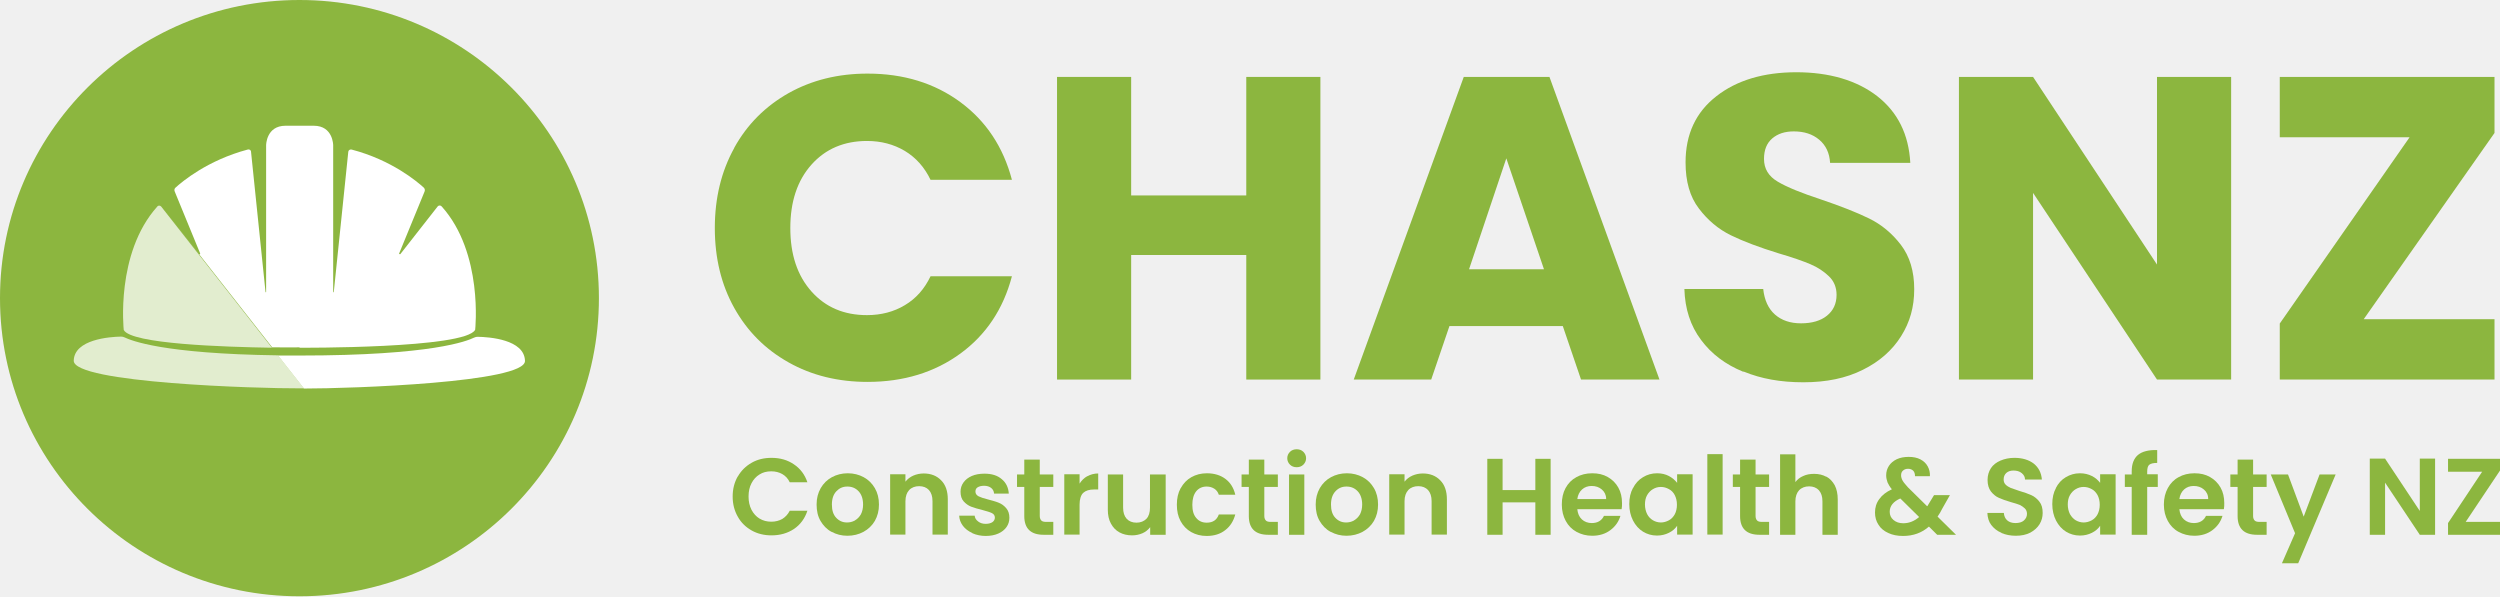
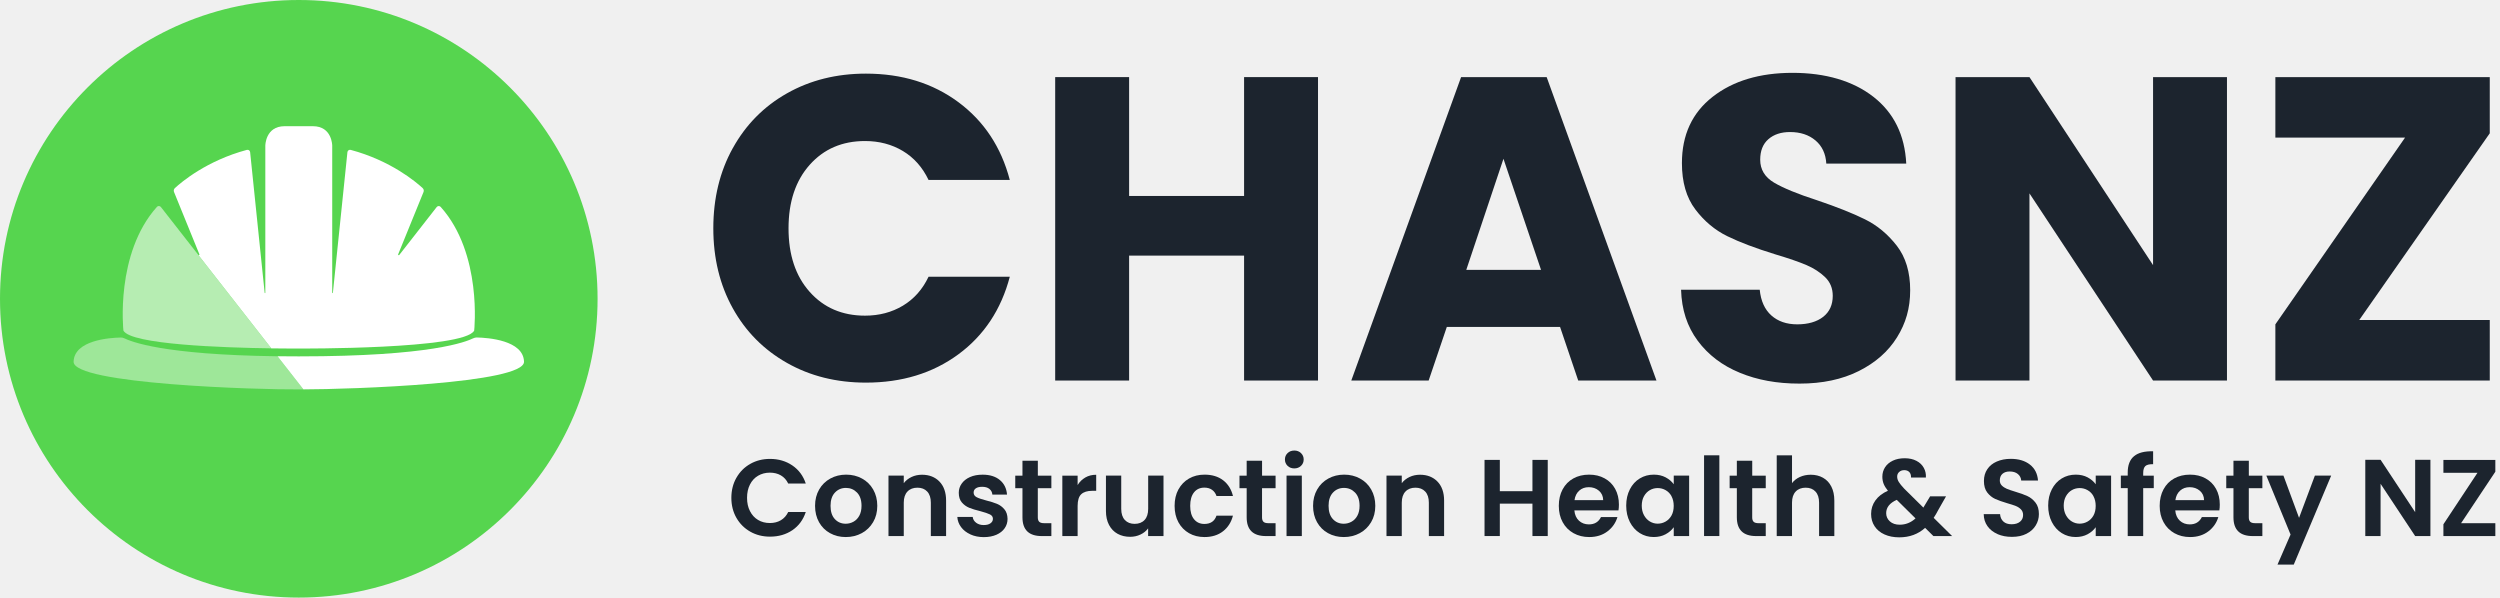
- <svg xmlns="http://www.w3.org/2000/svg" width="281" height="67" viewBox="0 0 281 67" fill="none">
-   <g clip-path="url(#clip0_653_1956)">
-     <path d="M82.528 16.613C83.983 13.979 86.033 11.938 88.634 10.468C91.257 8.998 94.21 8.273 97.517 8.273C101.573 8.273 105.055 9.349 107.943 11.477C110.831 13.606 112.77 16.525 113.74 20.212H104.593C103.909 18.785 102.939 17.71 101.705 16.964C100.448 16.218 99.038 15.845 97.451 15.845C94.894 15.845 92.8 16.723 91.213 18.5C89.626 20.278 88.832 22.648 88.832 25.632C88.832 28.617 89.626 30.987 91.213 32.765C92.8 34.542 94.872 35.42 97.451 35.42C99.038 35.42 100.471 35.047 101.705 34.301C102.961 33.555 103.909 32.48 104.593 31.053H113.74C112.77 34.74 110.831 37.637 107.943 39.743C105.055 41.85 101.573 42.926 97.517 42.926C94.21 42.926 91.235 42.201 88.634 40.731C86.01 39.261 83.983 37.22 82.528 34.608C81.073 31.997 80.346 29.012 80.346 25.632C80.346 22.253 81.073 19.268 82.528 16.635V16.613Z" fill="#8CB63F" />
-     <path d="M148.413 8.646V42.662H140.081V28.661H127.142V42.662H118.81V8.646H127.142V21.968H140.081V8.646H148.413Z" fill="#8CB63F" />
-     <path d="M175.68 36.649H162.917L160.868 42.662H152.161L164.527 8.646H174.159L186.525 42.662H177.708L175.658 36.649H175.68ZM173.542 30.263L169.31 17.798L165.122 30.263H173.542Z" fill="#8CB63F" />
-     <path d="M195.937 41.785C193.953 40.972 192.366 39.787 191.198 38.207C190.008 36.627 189.391 34.718 189.324 32.48H198.186C198.318 33.73 198.759 34.696 199.508 35.354C200.258 36.013 201.227 36.342 202.44 36.342C203.652 36.342 204.644 36.057 205.349 35.486C206.055 34.916 206.43 34.147 206.43 33.138C206.43 32.304 206.143 31.602 205.57 31.053C204.997 30.504 204.313 30.044 203.476 29.692C202.638 29.341 201.47 28.924 199.949 28.485C197.745 27.805 195.937 27.125 194.549 26.445C193.16 25.764 191.948 24.755 190.956 23.438C189.942 22.121 189.457 20.387 189.457 18.259C189.457 15.099 190.603 12.619 192.917 10.819C195.21 9.02 198.23 8.12 201.911 8.12C205.592 8.12 208.7 9.02 211.014 10.819C213.307 12.619 214.541 15.099 214.718 18.303H205.702C205.636 17.205 205.239 16.349 204.49 15.713C203.74 15.077 202.793 14.769 201.624 14.769C200.61 14.769 199.817 15.033 199.2 15.559C198.582 16.086 198.274 16.854 198.274 17.864C198.274 18.961 198.781 19.817 199.839 20.431C200.875 21.046 202.506 21.704 204.71 22.428C206.915 23.175 208.7 23.877 210.089 24.557C211.477 25.238 212.668 26.225 213.66 27.52C214.651 28.815 215.158 30.483 215.158 32.502C215.158 34.52 214.674 36.21 213.682 37.79C212.69 39.37 211.257 40.643 209.383 41.565C207.51 42.509 205.283 42.969 202.704 42.969C200.125 42.969 197.965 42.575 195.981 41.763L195.937 41.785Z" fill="#8CB63F" />
-     <path d="M250.78 42.662H242.447L228.516 21.682V42.662H220.184V8.646H228.516L242.447 29.736V8.646H250.78V42.662Z" fill="#8CB63F" />
-     <path d="M265.68 35.881H280.383V42.662H256.246V36.364L270.838 15.428H256.246V8.646H280.383V14.945L265.68 35.881Z" fill="#8CB63F" />
-     <path d="M82.924 53.569C83.299 52.911 83.828 52.384 84.49 52.011C85.151 51.638 85.878 51.462 86.716 51.462C87.686 51.462 88.523 51.704 89.229 52.187C89.956 52.669 90.463 53.35 90.75 54.206H88.766C88.567 53.789 88.303 53.503 87.928 53.284C87.576 53.086 87.157 52.977 86.694 52.977C86.187 52.977 85.746 53.086 85.371 53.328C84.975 53.569 84.688 53.898 84.468 54.315C84.247 54.732 84.137 55.237 84.137 55.808C84.137 56.378 84.247 56.861 84.468 57.3C84.688 57.717 84.997 58.068 85.371 58.288C85.768 58.529 86.209 58.639 86.694 58.639C87.157 58.639 87.576 58.529 87.928 58.331C88.281 58.112 88.567 57.805 88.766 57.41H90.75C90.463 58.288 89.956 58.968 89.251 59.451C88.523 59.933 87.686 60.175 86.716 60.175C85.9 60.175 85.151 59.999 84.49 59.626C83.828 59.253 83.299 58.748 82.924 58.068C82.55 57.41 82.351 56.663 82.351 55.808C82.351 54.952 82.55 54.206 82.924 53.547V53.569Z" fill="#8CB63F" />
-     <path d="M93.461 59.78C92.932 59.494 92.535 59.078 92.227 58.551C91.918 58.024 91.786 57.41 91.786 56.707C91.786 56.005 91.94 55.413 92.249 54.864C92.557 54.337 92.976 53.92 93.505 53.635C94.034 53.35 94.629 53.196 95.29 53.196C95.952 53.196 96.547 53.35 97.076 53.635C97.605 53.92 98.024 54.337 98.332 54.864C98.641 55.391 98.795 56.005 98.795 56.707C98.795 57.41 98.641 58.002 98.332 58.551C98.024 59.078 97.583 59.494 97.054 59.78C96.525 60.065 95.908 60.219 95.246 60.219C94.585 60.219 94.012 60.065 93.483 59.78H93.461ZM96.106 58.485C96.371 58.331 96.591 58.112 96.767 57.805C96.922 57.497 97.01 57.146 97.01 56.707C97.01 56.071 96.833 55.566 96.503 55.215C96.172 54.864 95.753 54.688 95.246 54.688C94.739 54.688 94.343 54.864 94.012 55.215C93.681 55.566 93.505 56.049 93.505 56.707C93.505 57.366 93.659 57.849 93.99 58.2C94.321 58.551 94.717 58.726 95.202 58.726C95.511 58.726 95.797 58.66 96.084 58.507L96.106 58.485Z" fill="#8CB63F" />
-     <path d="M105.783 53.986C106.29 54.491 106.532 55.215 106.532 56.115V60.087H104.813V56.334C104.813 55.786 104.681 55.391 104.416 55.083C104.152 54.798 103.777 54.645 103.314 54.645C102.851 54.645 102.454 54.798 102.19 55.083C101.925 55.369 101.771 55.786 101.771 56.334V60.087H100.052V53.306H101.771V54.14C101.992 53.854 102.3 53.613 102.653 53.459C103.005 53.306 103.402 53.218 103.821 53.218C104.637 53.218 105.298 53.481 105.783 53.986Z" fill="#8CB63F" />
-     <path d="M109.288 59.911C108.847 59.714 108.494 59.451 108.23 59.099C107.965 58.748 107.833 58.375 107.811 57.958H109.552C109.574 58.222 109.706 58.441 109.949 58.617C110.169 58.792 110.456 58.88 110.787 58.88C111.117 58.88 111.36 58.814 111.558 58.682C111.734 58.551 111.823 58.375 111.823 58.178C111.823 57.958 111.712 57.783 111.492 57.673C111.271 57.563 110.897 57.454 110.412 57.322C109.905 57.19 109.486 57.081 109.155 56.949C108.825 56.817 108.56 56.62 108.318 56.356C108.075 56.093 107.965 55.72 107.965 55.259C107.965 54.886 108.075 54.535 108.296 54.227C108.516 53.92 108.825 53.679 109.222 53.503C109.618 53.328 110.103 53.24 110.654 53.24C111.47 53.24 112.109 53.438 112.594 53.855C113.079 54.249 113.343 54.798 113.388 55.478H111.734C111.712 55.215 111.602 54.996 111.404 54.842C111.205 54.688 110.941 54.601 110.61 54.601C110.302 54.601 110.059 54.666 109.883 54.776C109.706 54.886 109.64 55.039 109.64 55.259C109.64 55.478 109.751 55.654 109.993 55.786C110.213 55.895 110.588 56.027 111.051 56.137C111.536 56.269 111.955 56.378 112.263 56.51C112.594 56.642 112.859 56.839 113.101 57.124C113.344 57.41 113.454 57.761 113.454 58.2C113.454 58.595 113.344 58.946 113.123 59.253C112.903 59.56 112.594 59.802 112.197 59.977C111.801 60.153 111.316 60.241 110.787 60.241C110.258 60.241 109.729 60.131 109.288 59.933V59.911Z" fill="#8CB63F" />
-     <path d="M116.87 54.732V58.002C116.87 58.222 116.936 58.397 117.047 58.507C117.157 58.617 117.333 58.661 117.598 58.661H118.391V60.109H117.311C115.856 60.109 115.129 59.407 115.129 58.002V54.732H114.313V53.328H115.129V51.66H116.87V53.328H118.391V54.732H116.87Z" fill="#8CB63F" />
-     <path d="M122.227 53.525C122.579 53.328 122.998 53.218 123.439 53.218V55.018H122.976C122.425 55.018 122.028 55.149 121.764 55.391C121.499 55.632 121.345 56.093 121.345 56.707V60.087H119.625V53.306H121.345V54.359C121.565 54.008 121.852 53.723 122.204 53.525H122.227Z" fill="#8CB63F" />
-     <path d="M131.022 53.328V60.109H129.28V59.253C129.06 59.538 128.773 59.78 128.421 59.934C128.068 60.087 127.671 60.175 127.252 60.175C126.723 60.175 126.238 60.065 125.842 59.846C125.423 59.626 125.114 59.297 124.872 58.858C124.629 58.419 124.519 57.893 124.519 57.3V53.328H126.238V57.059C126.238 57.607 126.371 58.002 126.635 58.309C126.9 58.595 127.274 58.748 127.737 58.748C128.2 58.748 128.575 58.595 128.861 58.309C129.126 58.024 129.258 57.607 129.258 57.059V53.328H131H131.022Z" fill="#8CB63F" />
-     <path d="M132.719 54.864C133.005 54.337 133.402 53.92 133.909 53.635C134.416 53.35 134.989 53.196 135.651 53.196C136.488 53.196 137.194 53.416 137.745 53.833C138.296 54.249 138.67 54.842 138.847 55.61H136.995C136.907 55.325 136.731 55.083 136.488 54.93C136.246 54.776 135.959 54.688 135.629 54.688C135.144 54.688 134.747 54.864 134.46 55.215C134.174 55.566 134.019 56.071 134.019 56.729C134.019 57.388 134.152 57.87 134.46 58.222C134.747 58.573 135.144 58.748 135.629 58.748C136.334 58.748 136.775 58.441 136.995 57.827H138.847C138.648 58.551 138.296 59.143 137.723 59.582C137.172 60.021 136.466 60.241 135.629 60.241C134.967 60.241 134.394 60.087 133.887 59.802C133.38 59.516 132.983 59.099 132.697 58.573C132.41 58.046 132.278 57.432 132.278 56.729C132.278 56.027 132.41 55.413 132.697 54.886L132.719 54.864Z" fill="#8CB63F" />
-     <path d="M142.109 54.732V58.002C142.109 58.222 142.175 58.397 142.286 58.507C142.396 58.617 142.572 58.661 142.837 58.661H143.63V60.109H142.55C141.095 60.109 140.368 59.407 140.368 58.002V54.732H139.552V53.328H140.368V51.66H142.109V53.328H143.63V54.732H142.109Z" fill="#8CB63F" />
-     <path d="M144.997 52.23C144.798 52.033 144.688 51.792 144.688 51.506C144.688 51.221 144.798 50.98 144.997 50.782C145.195 50.585 145.46 50.497 145.746 50.497C146.033 50.497 146.297 50.585 146.496 50.782C146.694 50.98 146.804 51.221 146.804 51.506C146.804 51.792 146.694 52.033 146.496 52.23C146.297 52.428 146.033 52.516 145.746 52.516C145.46 52.516 145.195 52.428 144.997 52.23ZM146.606 53.328V60.109H144.887V53.328H146.606Z" fill="#8CB63F" />
-     <path d="M149.56 59.78C149.031 59.494 148.634 59.078 148.325 58.551C148.017 58.024 147.884 57.41 147.884 56.707C147.884 56.005 148.039 55.413 148.347 54.864C148.656 54.337 149.075 53.92 149.604 53.635C150.133 53.35 150.728 53.196 151.389 53.196C152.05 53.196 152.645 53.35 153.175 53.635C153.704 53.92 154.122 54.337 154.431 54.864C154.74 55.391 154.894 56.005 154.894 56.707C154.894 57.41 154.74 58.002 154.431 58.551C154.122 59.078 153.682 59.494 153.152 59.78C152.623 60.065 152.006 60.219 151.345 60.219C150.684 60.219 150.111 60.065 149.582 59.78H149.56ZM152.205 58.485C152.469 58.331 152.69 58.112 152.866 57.805C153.02 57.497 153.108 57.146 153.108 56.707C153.108 56.071 152.932 55.566 152.601 55.215C152.271 54.864 151.852 54.688 151.345 54.688C150.838 54.688 150.441 54.864 150.111 55.215C149.78 55.566 149.604 56.049 149.604 56.707C149.604 57.366 149.758 57.849 150.089 58.2C150.419 58.551 150.816 58.726 151.301 58.726C151.609 58.726 151.896 58.66 152.183 58.507L152.205 58.485Z" fill="#8CB63F" />
-     <path d="M161.881 53.986C162.388 54.491 162.631 55.215 162.631 56.115V60.087H160.912V56.334C160.912 55.786 160.779 55.391 160.515 55.083C160.25 54.798 159.876 54.645 159.413 54.645C158.95 54.645 158.553 54.798 158.289 55.083C158.024 55.369 157.87 55.786 157.87 56.334V60.087H156.15V53.306H157.87V54.14C158.09 53.854 158.399 53.613 158.751 53.459C159.104 53.306 159.501 53.218 159.92 53.218C160.735 53.218 161.397 53.481 161.881 53.986Z" fill="#8CB63F" />
-     <path d="M174.291 51.572V60.109H172.572V56.466H168.891V60.109H167.172V51.572H168.891V55.084H172.572V51.572H174.291Z" fill="#8CB63F" />
-     <path d="M182.271 57.234H177.289C177.333 57.717 177.51 58.112 177.796 58.375C178.105 58.66 178.48 58.792 178.92 58.792C179.56 58.792 180.023 58.529 180.287 57.98H182.139C181.94 58.639 181.566 59.165 181.014 59.582C180.463 59.999 179.78 60.219 178.964 60.219C178.303 60.219 177.73 60.065 177.201 59.78C176.672 59.494 176.275 59.078 175.989 58.551C175.702 58.024 175.548 57.41 175.548 56.707C175.548 56.005 175.68 55.391 175.967 54.864C176.253 54.337 176.65 53.92 177.179 53.635C177.686 53.35 178.281 53.196 178.964 53.196C179.648 53.196 180.199 53.328 180.706 53.613C181.213 53.898 181.61 54.293 181.896 54.798C182.183 55.303 182.315 55.895 182.315 56.554C182.315 56.795 182.315 57.015 182.271 57.212V57.234ZM180.53 56.071C180.53 55.632 180.353 55.281 180.045 55.017C179.736 54.754 179.361 54.623 178.898 54.623C178.48 54.623 178.105 54.754 177.818 55.017C177.532 55.281 177.355 55.632 177.289 56.093H180.53V56.071Z" fill="#8CB63F" />
-     <path d="M183.549 54.864C183.814 54.337 184.189 53.92 184.674 53.635C185.136 53.35 185.666 53.196 186.261 53.196C186.768 53.196 187.209 53.306 187.583 53.503C187.958 53.701 188.267 53.964 188.509 54.271V53.306H190.25V60.087H188.509V59.099C188.289 59.429 187.98 59.692 187.583 59.889C187.186 60.087 186.746 60.197 186.239 60.197C185.666 60.197 185.136 60.043 184.674 59.758C184.211 59.472 183.836 59.056 183.549 58.507C183.285 57.98 183.131 57.366 183.131 56.663C183.131 55.961 183.263 55.369 183.549 54.842V54.864ZM188.245 55.654C188.09 55.347 187.87 55.127 187.583 54.974C187.297 54.82 187.01 54.732 186.679 54.732C186.349 54.732 186.062 54.82 185.798 54.974C185.533 55.127 185.313 55.347 185.136 55.654C184.96 55.961 184.894 56.312 184.894 56.707C184.894 57.102 184.982 57.475 185.136 57.783C185.291 58.09 185.533 58.331 185.798 58.485C186.062 58.639 186.371 58.726 186.679 58.726C186.988 58.726 187.297 58.639 187.583 58.485C187.87 58.331 188.09 58.09 188.245 57.805C188.399 57.519 188.487 57.146 188.487 56.729C188.487 56.312 188.399 55.961 188.245 55.654Z" fill="#8CB63F" />
-     <path d="M193.623 51.045V60.087H191.904V51.045H193.623Z" fill="#8CB63F" />
-     <path d="M197.326 54.732V58.002C197.326 58.222 197.392 58.397 197.502 58.507C197.613 58.617 197.789 58.661 198.053 58.661H198.847V60.109H197.767C196.312 60.109 195.585 59.407 195.585 58.002V54.732H194.769V53.328H195.585V51.66H197.326V53.328H198.847V54.732H197.326Z" fill="#8CB63F" />
-     <path d="M205.283 53.569C205.68 53.789 205.989 54.118 206.231 54.557C206.452 54.996 206.562 55.522 206.562 56.137V60.109H204.843V56.356C204.843 55.808 204.71 55.413 204.446 55.105C204.181 54.82 203.807 54.666 203.344 54.666C202.881 54.666 202.484 54.82 202.219 55.105C201.955 55.391 201.801 55.808 201.801 56.356V60.109H200.081V51.067H201.801V54.184C202.021 53.898 202.308 53.657 202.682 53.503C203.057 53.328 203.454 53.262 203.917 53.262C204.424 53.262 204.887 53.372 205.283 53.591V53.569Z" fill="#8CB63F" />
-     <path d="M217.738 60.109L216.812 59.187C216.018 59.89 215.048 60.241 213.902 60.241C213.263 60.241 212.712 60.131 212.249 59.912C211.764 59.692 211.389 59.385 211.147 58.99C210.882 58.595 210.75 58.134 210.75 57.607C210.75 57.037 210.904 56.532 211.235 56.093C211.544 55.654 212.028 55.281 212.646 54.996C212.425 54.732 212.271 54.469 212.161 54.228C212.073 53.986 212.006 53.723 212.006 53.416C212.006 53.021 212.117 52.669 212.315 52.362C212.513 52.055 212.822 51.792 213.197 51.616C213.571 51.441 214.034 51.353 214.541 51.353C215.048 51.353 215.489 51.441 215.864 51.638C216.239 51.836 216.503 52.099 216.679 52.428C216.856 52.757 216.944 53.108 216.922 53.525H215.247C215.247 53.262 215.181 53.043 215.048 52.911C214.916 52.779 214.718 52.691 214.475 52.691C214.233 52.691 214.056 52.757 213.902 52.889C213.748 53.021 213.682 53.196 213.682 53.416C213.682 53.635 213.748 53.833 213.858 54.03C213.968 54.228 214.189 54.469 214.453 54.776L216.613 56.905C216.613 56.905 216.635 56.861 216.657 56.861C216.679 56.861 216.657 56.839 216.679 56.817L217.385 55.654H219.17L218.311 57.168C218.156 57.498 217.98 57.783 217.782 58.068L219.854 60.109H217.738ZM215.71 58.112L213.594 56.027C212.8 56.378 212.403 56.883 212.403 57.52C212.403 57.893 212.535 58.2 212.822 58.441C213.109 58.683 213.461 58.814 213.924 58.814C214.585 58.814 215.181 58.573 215.71 58.112Z" fill="#8CB63F" />
-     <path d="M224.967 59.889C224.483 59.692 224.108 59.385 223.821 59.012C223.535 58.639 223.402 58.178 223.38 57.651H225.232C225.254 58.002 225.386 58.288 225.607 58.485C225.827 58.682 226.136 58.792 226.532 58.792C226.929 58.792 227.26 58.705 227.48 58.507C227.701 58.309 227.833 58.068 227.833 57.761C227.833 57.497 227.745 57.3 227.591 57.146C227.436 56.993 227.238 56.861 227.017 56.751C226.775 56.663 226.466 56.554 226.048 56.444C225.496 56.29 225.034 56.115 224.681 55.961C224.328 55.808 224.042 55.566 223.777 55.237C223.535 54.908 223.402 54.491 223.402 53.942C223.402 53.438 223.535 52.999 223.777 52.626C224.02 52.252 224.394 51.967 224.857 51.77C225.32 51.572 225.849 51.462 226.422 51.462C227.304 51.462 228.031 51.682 228.582 52.099C229.134 52.538 229.442 53.13 229.508 53.898H227.613C227.613 53.613 227.48 53.372 227.238 53.174C226.995 52.977 226.687 52.889 226.312 52.889C225.981 52.889 225.717 52.977 225.519 53.152C225.32 53.328 225.21 53.569 225.21 53.898C225.21 54.118 225.276 54.315 225.43 54.469C225.585 54.623 225.761 54.732 226.003 54.842C226.224 54.93 226.555 55.039 226.951 55.171C227.502 55.325 227.965 55.5 228.318 55.654C228.671 55.808 228.979 56.071 229.222 56.378C229.486 56.707 229.596 57.124 229.596 57.651C229.596 58.112 229.486 58.529 229.244 58.924C229.001 59.319 228.649 59.626 228.208 59.868C227.745 60.109 227.194 60.219 226.577 60.219C225.981 60.219 225.43 60.109 224.967 59.911V59.889Z" fill="#8CB63F" />
-     <path d="M231.073 54.864C231.338 54.337 231.713 53.92 232.197 53.635C232.682 53.35 233.189 53.196 233.785 53.196C234.292 53.196 234.732 53.306 235.129 53.503C235.526 53.701 235.812 53.964 236.055 54.271V53.306H237.796V60.087H236.055V59.099C235.834 59.429 235.526 59.692 235.129 59.889C234.732 60.087 234.292 60.197 233.785 60.197C233.211 60.197 232.682 60.043 232.219 59.758C231.757 59.472 231.382 59.056 231.095 58.507C230.831 57.98 230.677 57.366 230.677 56.663C230.677 55.961 230.809 55.369 231.095 54.842L231.073 54.864ZM235.768 55.654C235.592 55.347 235.394 55.127 235.107 54.974C234.821 54.82 234.534 54.732 234.203 54.732C233.873 54.732 233.586 54.82 233.322 54.974C233.057 55.127 232.837 55.347 232.66 55.654C232.484 55.961 232.418 56.312 232.418 56.707C232.418 57.102 232.506 57.475 232.66 57.783C232.837 58.09 233.057 58.331 233.322 58.485C233.586 58.639 233.895 58.726 234.203 58.726C234.512 58.726 234.821 58.639 235.107 58.485C235.394 58.331 235.614 58.09 235.768 57.805C235.923 57.497 236.011 57.146 236.011 56.729C236.011 56.312 235.923 55.961 235.768 55.654Z" fill="#8CB63F" />
-     <path d="M242.535 54.732H241.345V60.109H239.604V54.732H238.832V53.328H239.604V52.977C239.604 52.143 239.846 51.528 240.309 51.133C240.794 50.738 241.499 50.563 242.469 50.585V52.033C242.051 52.033 241.764 52.099 241.588 52.23C241.411 52.362 241.345 52.648 241.345 53.021V53.306H242.535V54.71V54.732Z" fill="#8CB63F" />
-     <path d="M249.942 57.234H244.96C245.004 57.717 245.181 58.112 245.467 58.375C245.776 58.66 246.15 58.792 246.591 58.792C247.231 58.792 247.693 58.529 247.958 57.98H249.81C249.611 58.639 249.236 59.165 248.685 59.582C248.134 59.999 247.451 60.219 246.635 60.219C245.974 60.219 245.401 60.065 244.872 59.78C244.343 59.494 243.946 59.078 243.66 58.551C243.373 58.024 243.219 57.41 243.219 56.707C243.219 56.005 243.373 55.391 243.66 54.864C243.946 54.337 244.343 53.92 244.872 53.635C245.379 53.35 245.974 53.196 246.657 53.196C247.341 53.196 247.892 53.328 248.399 53.613C248.906 53.898 249.303 54.293 249.589 54.798C249.876 55.303 250.008 55.895 250.008 56.554C250.008 56.795 250.008 57.015 249.964 57.212L249.942 57.234ZM248.2 56.071C248.2 55.632 248.024 55.281 247.715 55.017C247.407 54.754 247.032 54.623 246.569 54.623C246.15 54.623 245.776 54.754 245.489 55.017C245.203 55.281 245.026 55.632 244.96 56.093H248.2V56.071Z" fill="#8CB63F" />
-     <path d="M253.248 54.732V58.002C253.248 58.222 253.314 58.397 253.425 58.507C253.535 58.617 253.711 58.661 253.976 58.661H254.769V60.109H253.689C252.234 60.109 251.507 59.407 251.507 58.002V54.732H250.691V53.328H251.507V51.66H253.248V53.328H254.769V54.732H253.248Z" fill="#8CB63F" />
-     <path d="M262.528 53.328L258.318 63.313H256.489L257.965 59.934L255.232 53.328H257.172L258.935 58.068L260.721 53.328H262.55H262.528Z" fill="#8CB63F" />
-     <path d="M273.704 60.109H271.985L268.083 54.25V60.109H266.364V51.55H268.083L271.985 57.432V51.55H273.704V60.109Z" fill="#8CB63F" />
-     <path d="M277.143 58.661H281V60.109H275.159V58.792L278.994 53.021H275.159V51.572H281V52.889L277.143 58.661Z" fill="#8CB63F" />
-     <path d="M33.659 67.022C52.249 67.022 67.318 52.019 67.318 33.511C67.318 15.003 52.249 0 33.659 0C15.07 0 0 15.003 0 33.511C0 52.019 15.07 67.022 33.659 67.022Z" fill="#8CB63F" />
-     <path d="M33.659 39.085C33.659 39.085 52.307 39.195 53.409 37.066C53.409 37.066 54.357 28.442 49.64 23.197C49.53 23.065 49.309 23.065 49.199 23.197L44.989 28.573C44.989 28.573 44.835 28.573 44.857 28.507L47.722 21.529C47.789 21.375 47.745 21.2 47.634 21.09C46.885 20.41 44.041 17.995 39.523 16.81C39.346 16.767 39.17 16.876 39.148 17.052L37.517 32.831C37.517 32.831 37.45 32.875 37.45 32.831V16.328C37.45 16.328 37.45 14.133 35.268 14.133H32.094C29.912 14.133 29.912 16.328 29.912 16.328V32.831C29.912 32.831 29.846 32.875 29.846 32.831L28.215 17.052C28.215 16.876 28.016 16.745 27.84 16.81C23.321 18.017 20.478 20.41 19.728 21.09C19.596 21.2 19.574 21.375 19.64 21.529L22.506 28.507C22.506 28.507 22.439 28.639 22.373 28.573L18.163 23.197L30.595 39.041C32.447 39.063 33.681 39.041 33.681 39.041L33.659 39.085Z" fill="white" />
-     <path opacity="0.75" d="M30.551 39.063L18.119 23.218C18.009 23.087 17.788 23.065 17.678 23.218C12.961 28.463 13.909 37.088 13.909 37.088C14.725 38.668 25.217 38.997 30.573 39.085L30.551 39.063Z" fill="white" />
-     <path opacity="0.75" d="M13.997 37.922C13.865 37.856 13.732 37.834 13.6 37.834C12.344 37.856 8.354 38.142 8.288 40.533C8.2 43.057 29.162 43.672 33.659 43.65C33.813 43.65 33.99 43.65 34.166 43.65L31.256 39.941C18.251 39.765 14.746 38.273 13.997 37.922Z" fill="white" />
-     <path d="M59.008 40.556C58.942 38.142 54.952 37.878 53.696 37.856C53.564 37.856 53.431 37.878 53.299 37.944C52.528 38.317 48.626 39.963 33.659 39.963C32.822 39.963 32.028 39.963 31.256 39.963L34.166 43.672C39.544 43.672 59.096 42.992 59.008 40.556Z" fill="white" />
+ <svg xmlns="http://www.w3.org/2000/svg" width="251" height="60" viewBox="0 0 251 60" fill="none">
+   <g clip-path="url(#clip0_858_1956)">
+     <path d="M73.571 14.88C74.874 12.524 76.688 10.684 79.016 9.368C81.344 8.052 83.986 7.392 86.935 7.392C90.55 7.392 93.646 8.347 96.221 10.256C98.796 12.165 100.518 14.769 101.384 18.067H93.227C92.618 16.796 91.759 15.825 90.646 15.159C89.532 14.493 88.267 14.16 86.85 14.16C84.563 14.16 82.711 14.956 81.293 16.548C79.876 18.14 79.168 20.265 79.168 22.926C79.168 25.587 79.876 27.715 81.293 29.304C82.711 30.896 84.563 31.692 86.85 31.692C88.267 31.692 89.532 31.359 90.646 30.693C91.759 30.027 92.621 29.059 93.227 27.785H101.384C100.515 31.083 98.793 33.68 96.221 35.574C93.646 37.47 90.55 38.415 86.935 38.415C83.986 38.415 81.344 37.759 79.016 36.439C76.688 35.123 74.871 33.293 73.571 30.95C72.27 28.606 71.617 25.929 71.617 22.923C71.617 19.916 72.267 17.23 73.571 14.874V14.88Z" fill="#1C242E" />
+     <path d="M132.328 7.741V38.206H124.906V25.663H113.363V38.206H105.941V7.741H113.363V19.675H124.906V7.741H132.328Z" fill="#1C242E" />
+     <path d="M156.63 32.824H145.26L143.437 38.206H135.67L146.694 7.741H155.285L166.309 38.206H158.453L156.63 32.824ZM154.721 27.097L150.947 15.943L147.214 27.097H154.721Z" fill="#1C242E" />
+     <path d="M174.681 37.426C172.915 36.703 171.507 35.631 170.451 34.213C169.395 32.796 168.836 31.089 168.779 29.091H176.676C176.79 30.22 177.18 31.08 177.846 31.673C178.512 32.266 179.378 32.564 180.45 32.564C181.522 32.564 182.416 32.31 183.054 31.806C183.691 31.302 184.008 30.598 184.008 29.7C184.008 28.949 183.755 28.327 183.25 27.835C182.743 27.344 182.121 26.938 181.386 26.621C180.647 26.304 179.6 25.942 178.24 25.536C176.27 24.927 174.665 24.322 173.422 23.713C172.179 23.104 171.107 22.209 170.21 21.023C169.312 19.837 168.865 18.29 168.865 16.38C168.865 13.545 169.892 11.325 171.948 9.72C174.003 8.116 176.679 7.313 179.974 7.313C183.269 7.313 186.035 8.116 188.09 9.72C190.145 11.325 191.242 13.561 191.388 16.425H183.361C183.304 15.442 182.943 14.668 182.277 14.103C181.611 13.539 180.758 13.257 179.718 13.257C178.82 13.257 178.097 13.494 177.548 13.973C177 14.449 176.724 15.137 176.724 16.035C176.724 17.018 177.187 17.785 178.113 18.334C179.039 18.883 180.485 19.476 182.451 20.113C184.418 20.779 186.016 21.413 187.246 22.022C188.477 22.631 189.539 23.513 190.437 24.67C191.334 25.828 191.782 27.319 191.782 29.139C191.782 30.959 191.341 32.453 190.459 33.871C189.577 35.288 188.296 36.417 186.619 37.255C184.941 38.095 182.959 38.514 180.672 38.514C178.386 38.514 176.448 38.152 174.684 37.429L174.681 37.426Z" fill="#1C242E" />
+     <path d="M223.588 38.206H216.167L203.757 19.415V38.206H196.336V7.741H203.757L216.167 26.618V7.741H223.588V38.206Z" fill="#1C242E" />
+     <path d="M236.867 32.13H249.972V38.206H228.447V32.564L241.466 13.818H228.447V7.741H249.972V13.383L236.867 32.13Z" fill="#1C242E" />
+     <path d="M73.938 47.964C74.278 47.368 74.741 46.905 75.331 46.572C75.921 46.239 76.577 46.074 77.306 46.074C78.159 46.074 78.908 46.293 79.552 46.731C80.195 47.168 80.643 47.774 80.9 48.548H79.136C78.962 48.183 78.715 47.91 78.397 47.727C78.08 47.543 77.712 47.454 77.297 47.454C76.853 47.454 76.456 47.559 76.108 47.765C75.759 47.971 75.489 48.266 75.296 48.646C75.102 49.027 75.004 49.471 75.004 49.981C75.004 50.492 75.099 50.93 75.296 51.313C75.489 51.697 75.759 51.992 76.108 52.202C76.456 52.411 76.85 52.512 77.297 52.512C77.712 52.512 78.08 52.42 78.397 52.233C78.715 52.046 78.962 51.77 79.136 51.405H80.9C80.643 52.186 80.195 52.794 79.558 53.229C78.918 53.663 78.169 53.879 77.306 53.879C76.577 53.879 75.917 53.714 75.331 53.381C74.744 53.048 74.278 52.588 73.938 51.995C73.599 51.405 73.428 50.733 73.428 49.981C73.428 49.23 73.599 48.554 73.938 47.961V47.964Z" fill="#1C242E" />
+     <path d="M83.332 53.53C82.866 53.27 82.498 52.906 82.232 52.43C81.965 51.954 81.832 51.409 81.832 50.787C81.832 50.165 81.968 49.62 82.244 49.144C82.517 48.669 82.891 48.304 83.367 48.044C83.843 47.784 84.372 47.654 84.956 47.654C85.539 47.654 86.069 47.784 86.545 48.044C87.02 48.304 87.395 48.669 87.667 49.144C87.94 49.62 88.08 50.165 88.08 50.787C88.08 51.409 87.94 51.954 87.658 52.43C87.376 52.906 86.998 53.27 86.519 53.53C86.04 53.79 85.504 53.92 84.915 53.92C84.325 53.92 83.805 53.79 83.338 53.53H83.332ZM85.692 52.379C85.936 52.243 86.132 52.043 86.278 51.77C86.424 51.501 86.497 51.171 86.497 50.784C86.497 50.207 86.345 49.763 86.044 49.452C85.739 49.141 85.371 48.986 84.93 48.986C84.49 48.986 84.125 49.141 83.83 49.452C83.535 49.763 83.386 50.207 83.386 50.784C83.386 51.361 83.529 51.805 83.817 52.116C84.106 52.427 84.468 52.582 84.908 52.582C85.184 52.582 85.447 52.516 85.692 52.379Z" fill="#1C242E" />
+     <path d="M94.319 48.348C94.763 48.805 94.988 49.442 94.988 50.261V53.819H93.456V50.467C93.456 49.985 93.335 49.614 93.094 49.354C92.853 49.093 92.524 48.964 92.108 48.964C91.693 48.964 91.35 49.093 91.106 49.354C90.862 49.614 90.738 49.985 90.738 50.467V53.819H89.203V47.752H90.738V48.507C90.941 48.244 91.204 48.037 91.521 47.888C91.839 47.739 92.187 47.663 92.568 47.663C93.291 47.663 93.875 47.892 94.322 48.348H94.319Z" fill="#1C242E" />
+     <path d="M97.428 53.651C97.035 53.473 96.721 53.229 96.493 52.921C96.264 52.614 96.137 52.274 96.115 51.903H97.66C97.688 52.138 97.802 52.331 98.005 52.484C98.205 52.636 98.456 52.715 98.757 52.715C99.058 52.715 99.277 52.658 99.442 52.541C99.607 52.423 99.689 52.274 99.689 52.09C99.689 51.894 99.588 51.745 99.388 51.647C99.188 51.548 98.868 51.44 98.43 51.323C97.977 51.212 97.606 51.101 97.317 50.984C97.029 50.866 96.781 50.689 96.572 50.448C96.363 50.207 96.261 49.883 96.261 49.474C96.261 49.138 96.356 48.83 96.553 48.554C96.746 48.279 97.025 48.056 97.384 47.898C97.745 47.736 98.17 47.657 98.659 47.657C99.382 47.657 99.959 47.838 100.39 48.199C100.822 48.561 101.059 49.049 101.104 49.661H99.635C99.613 49.42 99.512 49.23 99.334 49.087C99.157 48.944 98.916 48.875 98.618 48.875C98.338 48.875 98.126 48.925 97.977 49.027C97.828 49.128 97.752 49.271 97.752 49.455C97.752 49.661 97.853 49.813 98.059 49.921C98.262 50.026 98.583 50.134 99.011 50.245C99.448 50.356 99.81 50.467 100.095 50.584C100.381 50.701 100.628 50.882 100.834 51.126C101.044 51.371 101.151 51.694 101.158 52.097C101.158 52.449 101.059 52.763 100.866 53.039C100.673 53.318 100.393 53.533 100.035 53.692C99.674 53.847 99.252 53.927 98.77 53.927C98.288 53.927 97.828 53.838 97.434 53.657L97.428 53.651Z" fill="#1C242E" />
+     <path d="M104.196 49.011V51.948C104.196 52.151 104.247 52.3 104.345 52.392C104.443 52.484 104.608 52.528 104.843 52.528H105.557V53.822H104.592C103.299 53.822 102.655 53.194 102.655 51.938V49.014H101.932V47.755H102.655V46.255H104.199V47.755H105.557V49.014H104.199L104.196 49.011Z" fill="#1C242E" />
+     <path d="M108.967 47.939C109.284 47.755 109.649 47.666 110.058 47.666V49.278H109.652C109.17 49.278 108.805 49.392 108.561 49.617C108.317 49.842 108.193 50.238 108.193 50.8V53.822H106.658V47.755H108.193V48.697C108.39 48.377 108.647 48.123 108.964 47.942L108.967 47.939Z" fill="#1C242E" />
+     <path d="M116.815 47.752V53.819H115.271V53.051C115.074 53.315 114.817 53.521 114.5 53.67C114.183 53.819 113.837 53.895 113.466 53.895C112.991 53.895 112.572 53.794 112.207 53.594C111.843 53.394 111.554 53.096 111.348 52.706C111.142 52.316 111.037 51.849 111.037 51.31V47.752H112.572V51.092C112.572 51.574 112.693 51.945 112.934 52.205C113.175 52.465 113.504 52.595 113.92 52.595C114.335 52.595 114.675 52.465 114.916 52.205C115.157 51.945 115.277 51.574 115.277 51.092V47.752H116.822H116.815Z" fill="#1C242E" />
+     <path d="M118.317 49.138C118.573 48.669 118.926 48.301 119.379 48.044C119.833 47.784 120.349 47.654 120.933 47.654C121.685 47.654 122.306 47.841 122.801 48.218C123.293 48.596 123.626 49.122 123.79 49.801H122.138C122.049 49.538 121.903 49.331 121.694 49.182C121.485 49.033 121.228 48.957 120.92 48.957C120.483 48.957 120.134 49.116 119.88 49.433C119.626 49.75 119.496 50.2 119.496 50.787C119.496 51.374 119.623 51.811 119.88 52.129C120.137 52.446 120.483 52.604 120.92 52.604C121.542 52.604 121.948 52.325 122.135 51.773H123.787C123.619 52.43 123.286 52.953 122.791 53.34C122.294 53.727 121.675 53.92 120.93 53.92C120.346 53.92 119.826 53.79 119.376 53.53C118.922 53.27 118.57 52.906 118.313 52.436C118.057 51.967 117.93 51.415 117.93 50.787C117.93 50.159 118.057 49.611 118.313 49.138H118.317Z" fill="#1C242E" />
+     <path d="M126.708 49.011V51.948C126.708 52.151 126.758 52.3 126.857 52.392C126.955 52.484 127.12 52.528 127.355 52.528H128.068V53.822H127.104C125.81 53.822 125.166 53.194 125.166 51.938V49.014H124.443V47.755H125.166V46.255H126.711V47.755H128.068V49.014H126.711L126.708 49.011Z" fill="#1C242E" />
+     <path d="M129.275 46.772C129.098 46.601 129.006 46.388 129.006 46.131C129.006 45.874 129.095 45.662 129.275 45.491C129.453 45.319 129.678 45.234 129.948 45.234C130.217 45.234 130.443 45.319 130.62 45.491C130.798 45.662 130.89 45.874 130.89 46.131C130.89 46.388 130.801 46.601 130.62 46.772C130.439 46.943 130.217 47.029 129.948 47.029C129.678 47.029 129.453 46.943 129.275 46.772ZM130.703 47.752V53.819H129.168V47.752H130.703Z" fill="#1C242E" />
+     <path d="M133.332 53.53C132.866 53.27 132.498 52.906 132.232 52.43C131.965 51.954 131.832 51.409 131.832 50.787C131.832 50.165 131.968 49.62 132.244 49.144C132.517 48.669 132.891 48.304 133.367 48.044C133.843 47.784 134.372 47.654 134.956 47.654C135.539 47.654 136.069 47.784 136.545 48.044C137.02 48.304 137.395 48.669 137.667 49.144C137.94 49.62 138.08 50.165 138.08 50.787C138.08 51.409 137.94 51.954 137.658 52.43C137.376 52.906 136.998 53.27 136.519 53.53C136.04 53.79 135.505 53.92 134.915 53.92C134.325 53.92 133.805 53.79 133.338 53.53H133.332ZM135.695 52.379C135.939 52.243 136.136 52.043 136.282 51.77C136.427 51.501 136.5 51.171 136.5 50.784C136.5 50.207 136.348 49.763 136.047 49.452C135.742 49.141 135.375 48.986 134.934 48.986C134.493 48.986 134.128 49.141 133.833 49.452C133.538 49.763 133.389 50.207 133.389 50.784C133.389 51.361 133.532 51.805 133.821 52.116C134.109 52.427 134.471 52.582 134.911 52.582C135.187 52.582 135.451 52.516 135.695 52.379Z" fill="#1C242E" />
+     <path d="M144.319 48.348C144.763 48.805 144.988 49.442 144.988 50.261V53.819H143.456V50.467C143.456 49.985 143.335 49.614 143.094 49.354C142.853 49.093 142.524 48.964 142.108 48.964C141.693 48.964 141.35 49.093 141.106 49.354C140.862 49.614 140.738 49.985 140.738 50.467V53.819H139.203V47.752H140.738V48.507C140.941 48.244 141.204 48.037 141.521 47.888C141.839 47.739 142.187 47.663 142.568 47.663C143.291 47.663 143.875 47.892 144.322 48.348H144.319Z" fill="#1C242E" />
+     <path d="M155.393 46.173V53.819H153.858V50.565H150.582V53.819H149.047V46.173H150.582V49.316H153.858V46.173H155.393Z" fill="#1C242E" />
+     <path d="M162.504 51.247H158.067C158.105 51.685 158.258 52.027 158.527 52.278C158.797 52.525 159.13 52.649 159.523 52.649C160.094 52.649 160.497 52.404 160.738 51.916H162.39C162.216 52.5 161.879 52.982 161.382 53.356C160.884 53.733 160.275 53.92 159.552 53.92C158.968 53.92 158.445 53.79 157.979 53.53C157.516 53.27 157.154 52.906 156.894 52.43C156.634 51.954 156.504 51.409 156.504 50.787C156.504 50.165 156.631 49.607 156.888 49.132C157.145 48.656 157.5 48.291 157.96 48.037C158.419 47.781 158.949 47.654 159.548 47.654C160.148 47.654 160.643 47.777 161.099 48.025C161.556 48.272 161.911 48.624 162.162 49.081C162.412 49.538 162.539 50.061 162.539 50.654C162.539 50.873 162.523 51.069 162.495 51.247H162.504ZM160.96 50.216C160.953 49.823 160.811 49.506 160.532 49.268C160.253 49.03 159.913 48.913 159.514 48.913C159.133 48.913 158.813 49.027 158.556 49.258C158.296 49.49 158.137 49.807 158.08 50.216H160.96Z" fill="#1C242E" />
+     <path d="M163.636 49.132C163.88 48.656 164.213 48.291 164.632 48.037C165.051 47.781 165.52 47.654 166.04 47.654C166.494 47.654 166.89 47.746 167.229 47.926C167.569 48.11 167.841 48.339 168.044 48.618V47.752H169.589V53.819H168.044V52.931C167.848 53.216 167.575 53.451 167.229 53.638C166.884 53.825 166.484 53.917 166.031 53.917C165.52 53.917 165.054 53.787 164.635 53.524C164.217 53.261 163.884 52.89 163.639 52.411C163.395 51.932 163.271 51.383 163.271 50.762C163.271 50.14 163.395 49.604 163.639 49.128L163.636 49.132ZM167.826 49.826C167.68 49.56 167.483 49.354 167.233 49.214C166.985 49.071 166.719 49.002 166.433 49.002C166.148 49.002 165.885 49.071 165.644 49.211C165.403 49.35 165.206 49.553 165.057 49.82C164.908 50.086 164.832 50.403 164.832 50.768C164.832 51.133 164.908 51.453 165.057 51.726C165.206 51.998 165.403 52.211 165.647 52.357C165.891 52.503 166.151 52.576 166.43 52.576C166.709 52.576 166.982 52.506 167.229 52.363C167.477 52.221 167.673 52.018 167.822 51.751C167.968 51.485 168.041 51.164 168.041 50.793C168.041 50.422 167.968 50.102 167.822 49.836L167.826 49.826Z" fill="#1C242E" />
+     <path d="M172.623 45.713V53.819H171.088V45.713H172.623Z" fill="#1C242E" />
+     <path d="M175.921 49.011V51.948C175.921 52.151 175.971 52.3 176.07 52.392C176.168 52.484 176.333 52.528 176.568 52.528H177.281V53.822H176.317C175.023 53.822 174.379 53.194 174.379 51.938V49.014H173.656V47.755H174.379V46.255H175.924V47.755H177.281V49.014H175.924L175.921 49.011Z" fill="#1C242E" />
+     <path d="M183.029 47.965C183.387 48.164 183.666 48.462 183.866 48.852C184.066 49.243 184.167 49.712 184.167 50.261V53.819H182.636V50.467C182.636 49.985 182.515 49.614 182.274 49.354C182.033 49.093 181.703 48.964 181.288 48.964C180.872 48.964 180.53 49.093 180.286 49.354C180.041 49.614 179.918 49.985 179.918 50.467V53.819H178.383V45.713H179.918V48.507C180.114 48.244 180.378 48.037 180.707 47.888C181.037 47.739 181.402 47.663 181.802 47.663C182.261 47.663 182.671 47.765 183.029 47.965Z" fill="#1C242E" />
+     <path d="M194.113 53.819L193.283 52.998C192.575 53.632 191.709 53.949 190.685 53.949C190.124 53.949 189.629 53.851 189.201 53.657C188.773 53.464 188.443 53.191 188.211 52.836C187.977 52.48 187.859 52.071 187.859 51.602C187.859 51.098 188.002 50.644 188.288 50.245C188.573 49.842 188.992 49.518 189.547 49.271C189.35 49.03 189.207 48.798 189.118 48.577C189.03 48.355 188.988 48.114 188.988 47.86C188.988 47.508 189.08 47.194 189.261 46.911C189.445 46.629 189.705 46.41 190.044 46.249C190.384 46.087 190.78 46.008 191.234 46.008C191.687 46.008 192.087 46.096 192.417 46.271C192.747 46.445 192.991 46.68 193.149 46.972C193.311 47.264 193.381 47.59 193.359 47.945H191.868C191.874 47.704 191.817 47.52 191.694 47.394C191.57 47.267 191.402 47.203 191.189 47.203C190.977 47.203 190.815 47.264 190.679 47.384C190.542 47.505 190.476 47.66 190.476 47.85C190.476 48.041 190.53 48.215 190.641 48.393C190.752 48.57 190.929 48.792 191.177 49.055L193.105 50.961C193.105 50.961 193.13 50.933 193.137 50.917C193.143 50.901 193.152 50.889 193.159 50.873L193.784 49.832H195.382L194.615 51.18C194.469 51.466 194.31 51.735 194.142 51.992L195.994 53.822H194.11L194.113 53.819ZM192.318 52.046L190.435 50.184C189.727 50.498 189.372 50.946 189.372 51.52C189.372 51.849 189.496 52.125 189.743 52.347C189.991 52.569 190.32 52.68 190.73 52.68C191.329 52.68 191.859 52.468 192.318 52.046Z" fill="#1C242E" />
+     <path d="M200.559 53.622C200.131 53.438 199.795 53.178 199.548 52.833C199.3 52.49 199.17 52.084 199.164 51.618H200.807C200.829 51.932 200.94 52.179 201.14 52.363C201.34 52.547 201.616 52.636 201.968 52.636C202.32 52.636 202.605 52.55 202.811 52.379C203.017 52.208 203.119 51.983 203.119 51.707C203.119 51.482 203.049 51.294 202.91 51.149C202.77 51.003 202.599 50.889 202.389 50.803C202.18 50.721 201.895 50.625 201.53 50.524C201.032 50.378 200.629 50.232 200.318 50.093C200.008 49.95 199.741 49.734 199.519 49.446C199.297 49.157 199.186 48.773 199.186 48.291C199.186 47.838 199.3 47.444 199.526 47.108C199.751 46.772 200.068 46.515 200.477 46.338C200.886 46.16 201.352 46.068 201.879 46.068C202.668 46.068 203.309 46.258 203.801 46.642C204.292 47.026 204.565 47.562 204.616 48.247H202.929C202.913 47.983 202.802 47.768 202.596 47.593C202.389 47.419 202.11 47.337 201.768 47.337C201.47 47.337 201.229 47.413 201.051 47.568C200.873 47.724 200.781 47.946 200.781 48.237C200.781 48.443 200.848 48.611 200.984 48.748C201.121 48.884 201.289 48.992 201.489 49.078C201.689 49.163 201.974 49.258 202.339 49.369C202.837 49.515 203.239 49.661 203.553 49.807C203.867 49.953 204.137 50.172 204.365 50.464C204.594 50.755 204.705 51.139 204.705 51.615C204.705 52.024 204.6 52.404 204.387 52.753C204.175 53.105 203.864 53.384 203.455 53.591C203.046 53.8 202.561 53.901 201.999 53.901C201.438 53.901 200.984 53.809 200.559 53.629V53.622Z" fill="#1C242E" />
+     <path d="M206.001 49.132C206.246 48.656 206.579 48.291 206.997 48.037C207.416 47.781 207.885 47.654 208.405 47.654C208.859 47.654 209.255 47.746 209.595 47.926C209.934 48.11 210.207 48.339 210.41 48.618V47.752H211.954V53.819H210.41V52.931C210.213 53.216 209.94 53.451 209.595 53.638C209.249 53.825 208.849 53.917 208.396 53.917C207.885 53.917 207.419 53.787 207 53.524C206.582 53.261 206.249 52.89 206.005 52.411C205.76 51.932 205.637 51.383 205.637 50.762C205.637 50.14 205.76 49.604 206.005 49.128L206.001 49.132ZM210.191 49.826C210.045 49.56 209.848 49.354 209.598 49.214C209.35 49.071 209.084 49.002 208.799 49.002C208.513 49.002 208.25 49.071 208.009 49.211C207.768 49.35 207.571 49.553 207.422 49.82C207.273 50.086 207.197 50.403 207.197 50.768C207.197 51.133 207.273 51.453 207.422 51.726C207.571 51.998 207.768 52.211 208.012 52.357C208.256 52.503 208.516 52.576 208.795 52.576C209.075 52.576 209.347 52.506 209.595 52.363C209.842 52.221 210.039 52.018 210.188 51.751C210.334 51.485 210.407 51.164 210.407 50.793C210.407 50.422 210.334 50.102 210.188 49.836L210.191 49.826Z" fill="#1C242E" />
+     <path d="M216.239 49.011H215.177V53.819H213.623V49.011H212.932V47.752H213.623V47.444C213.623 46.699 213.836 46.15 214.257 45.802C214.679 45.45 215.32 45.288 216.173 45.31V46.604C215.802 46.598 215.542 46.658 215.396 46.791C215.25 46.924 215.177 47.159 215.177 47.505V47.755H216.239V49.014V49.011Z" fill="#1C242E" />
+     <path d="M222.832 51.247H218.396C218.434 51.685 218.586 52.027 218.855 52.278C219.125 52.525 219.458 52.649 219.851 52.649C220.422 52.649 220.825 52.404 221.066 51.916H222.718C222.544 52.5 222.208 52.982 221.71 53.356C221.212 53.733 220.603 53.92 219.88 53.92C219.296 53.92 218.773 53.79 218.307 53.53C217.844 53.27 217.482 52.906 217.222 52.43C216.962 51.954 216.832 51.409 216.832 50.787C216.832 50.165 216.959 49.607 217.216 49.132C217.473 48.656 217.828 48.291 218.288 48.037C218.748 47.781 219.277 47.654 219.877 47.654C220.476 47.654 220.971 47.777 221.427 48.025C221.884 48.272 222.239 48.624 222.49 49.081C222.74 49.538 222.867 50.061 222.867 50.654C222.867 50.873 222.851 51.069 222.823 51.247H222.832ZM221.288 50.216C221.282 49.823 221.139 49.506 220.86 49.268C220.581 49.03 220.241 48.913 219.842 48.913C219.461 48.913 219.141 49.027 218.884 49.258C218.624 49.49 218.465 49.807 218.408 50.216H221.288Z" fill="#1C242E" />
+     <path d="M225.78 49.011V51.948C225.78 52.151 225.831 52.3 225.929 52.392C226.027 52.484 226.192 52.528 226.427 52.528H227.141V53.822H226.176C224.882 53.822 224.239 53.194 224.239 51.938V49.014H223.516V47.755H224.239V46.255H225.783V47.755H227.141V49.014H225.783L225.78 49.011Z" fill="#1C242E" />
+     <path d="M234.05 47.752L230.292 56.689H228.659L229.972 53.667L227.539 47.752H229.258L230.825 51.992L232.414 47.752H234.047H234.05Z" fill="#1C242E" />
+     <path d="M244.014 53.819H242.482L239.01 48.573V53.819H237.475V46.163H239.01L242.482 51.421V46.163H244.014V53.819Z" fill="#1C242E" />
+     <path d="M247.094 52.528H250.532V53.822H245.318V52.639L248.737 47.47H245.318V46.176H250.532V47.359L247.094 52.528Z" fill="#1C242E" />
+     <path d="M29.998 59.997C46.566 59.997 59.997 46.566 59.997 29.998C59.997 13.431 46.566 0 29.998 0C13.431 0 0 13.431 0 29.998C0 46.566 13.431 59.997 29.998 59.997Z" fill="#56D54F" />
+     <path d="M29.997 34.993C29.997 34.993 46.624 35.085 47.608 33.192C47.608 33.192 48.454 25.466 44.243 20.773C44.135 20.652 43.941 20.662 43.843 20.789L40.085 25.6C40.041 25.657 39.946 25.606 39.974 25.536L42.521 19.279C42.578 19.143 42.543 18.987 42.435 18.886C41.769 18.27 39.232 16.123 35.207 15.048C35.055 15.007 34.897 15.115 34.881 15.274L33.422 29.399C33.419 29.44 33.355 29.437 33.355 29.396V14.627C33.355 14.627 33.355 12.67 31.414 12.67H28.582C26.638 12.67 26.638 14.627 26.638 14.627V29.396C26.638 29.437 26.575 29.44 26.572 29.399L25.113 15.274C25.097 15.115 24.942 15.007 24.786 15.048C20.762 16.127 18.224 18.27 17.558 18.886C17.451 18.987 17.416 19.143 17.473 19.279L20.02 25.536C20.048 25.606 19.956 25.66 19.909 25.6L16.15 20.789L27.238 34.977C28.89 35 29.994 34.993 29.994 34.993H29.997Z" fill="white" />
+     <path opacity="0.75" d="M27.242 34.974L16.154 20.785C16.056 20.659 15.863 20.649 15.755 20.77C11.543 25.466 12.39 33.189 12.39 33.189C13.119 34.597 22.475 34.908 27.245 34.974H27.242Z" fill="#D5F5D3" />
+     <path opacity="0.75" d="M12.482 33.966C12.371 33.912 12.251 33.883 12.127 33.887C11.011 33.909 7.455 34.153 7.389 36.313C7.316 38.574 26.002 39.132 30.011 39.097C30.144 39.097 30.296 39.097 30.464 39.097L27.863 35.77C16.272 35.621 13.136 34.28 12.485 33.966H12.482Z" fill="#B5EDB2" />
+     <path d="M52.611 36.31C52.544 34.153 48.986 33.909 47.873 33.883C47.749 33.883 47.629 33.909 47.518 33.963C46.826 34.296 43.357 35.78 29.999 35.78C29.254 35.78 28.546 35.774 27.861 35.767L30.462 39.094C35.248 39.088 52.681 38.495 52.611 36.31Z" fill="white" />
  </g>
  <defs>
-     <clipPath id="clip0_653_1956">
-       <rect width="281" height="67" fill="white" />
+     <clipPath id="clip0_858_1956">
+       <rect width="250.532" height="60" fill="white" />
    </clipPath>
  </defs>
</svg>
